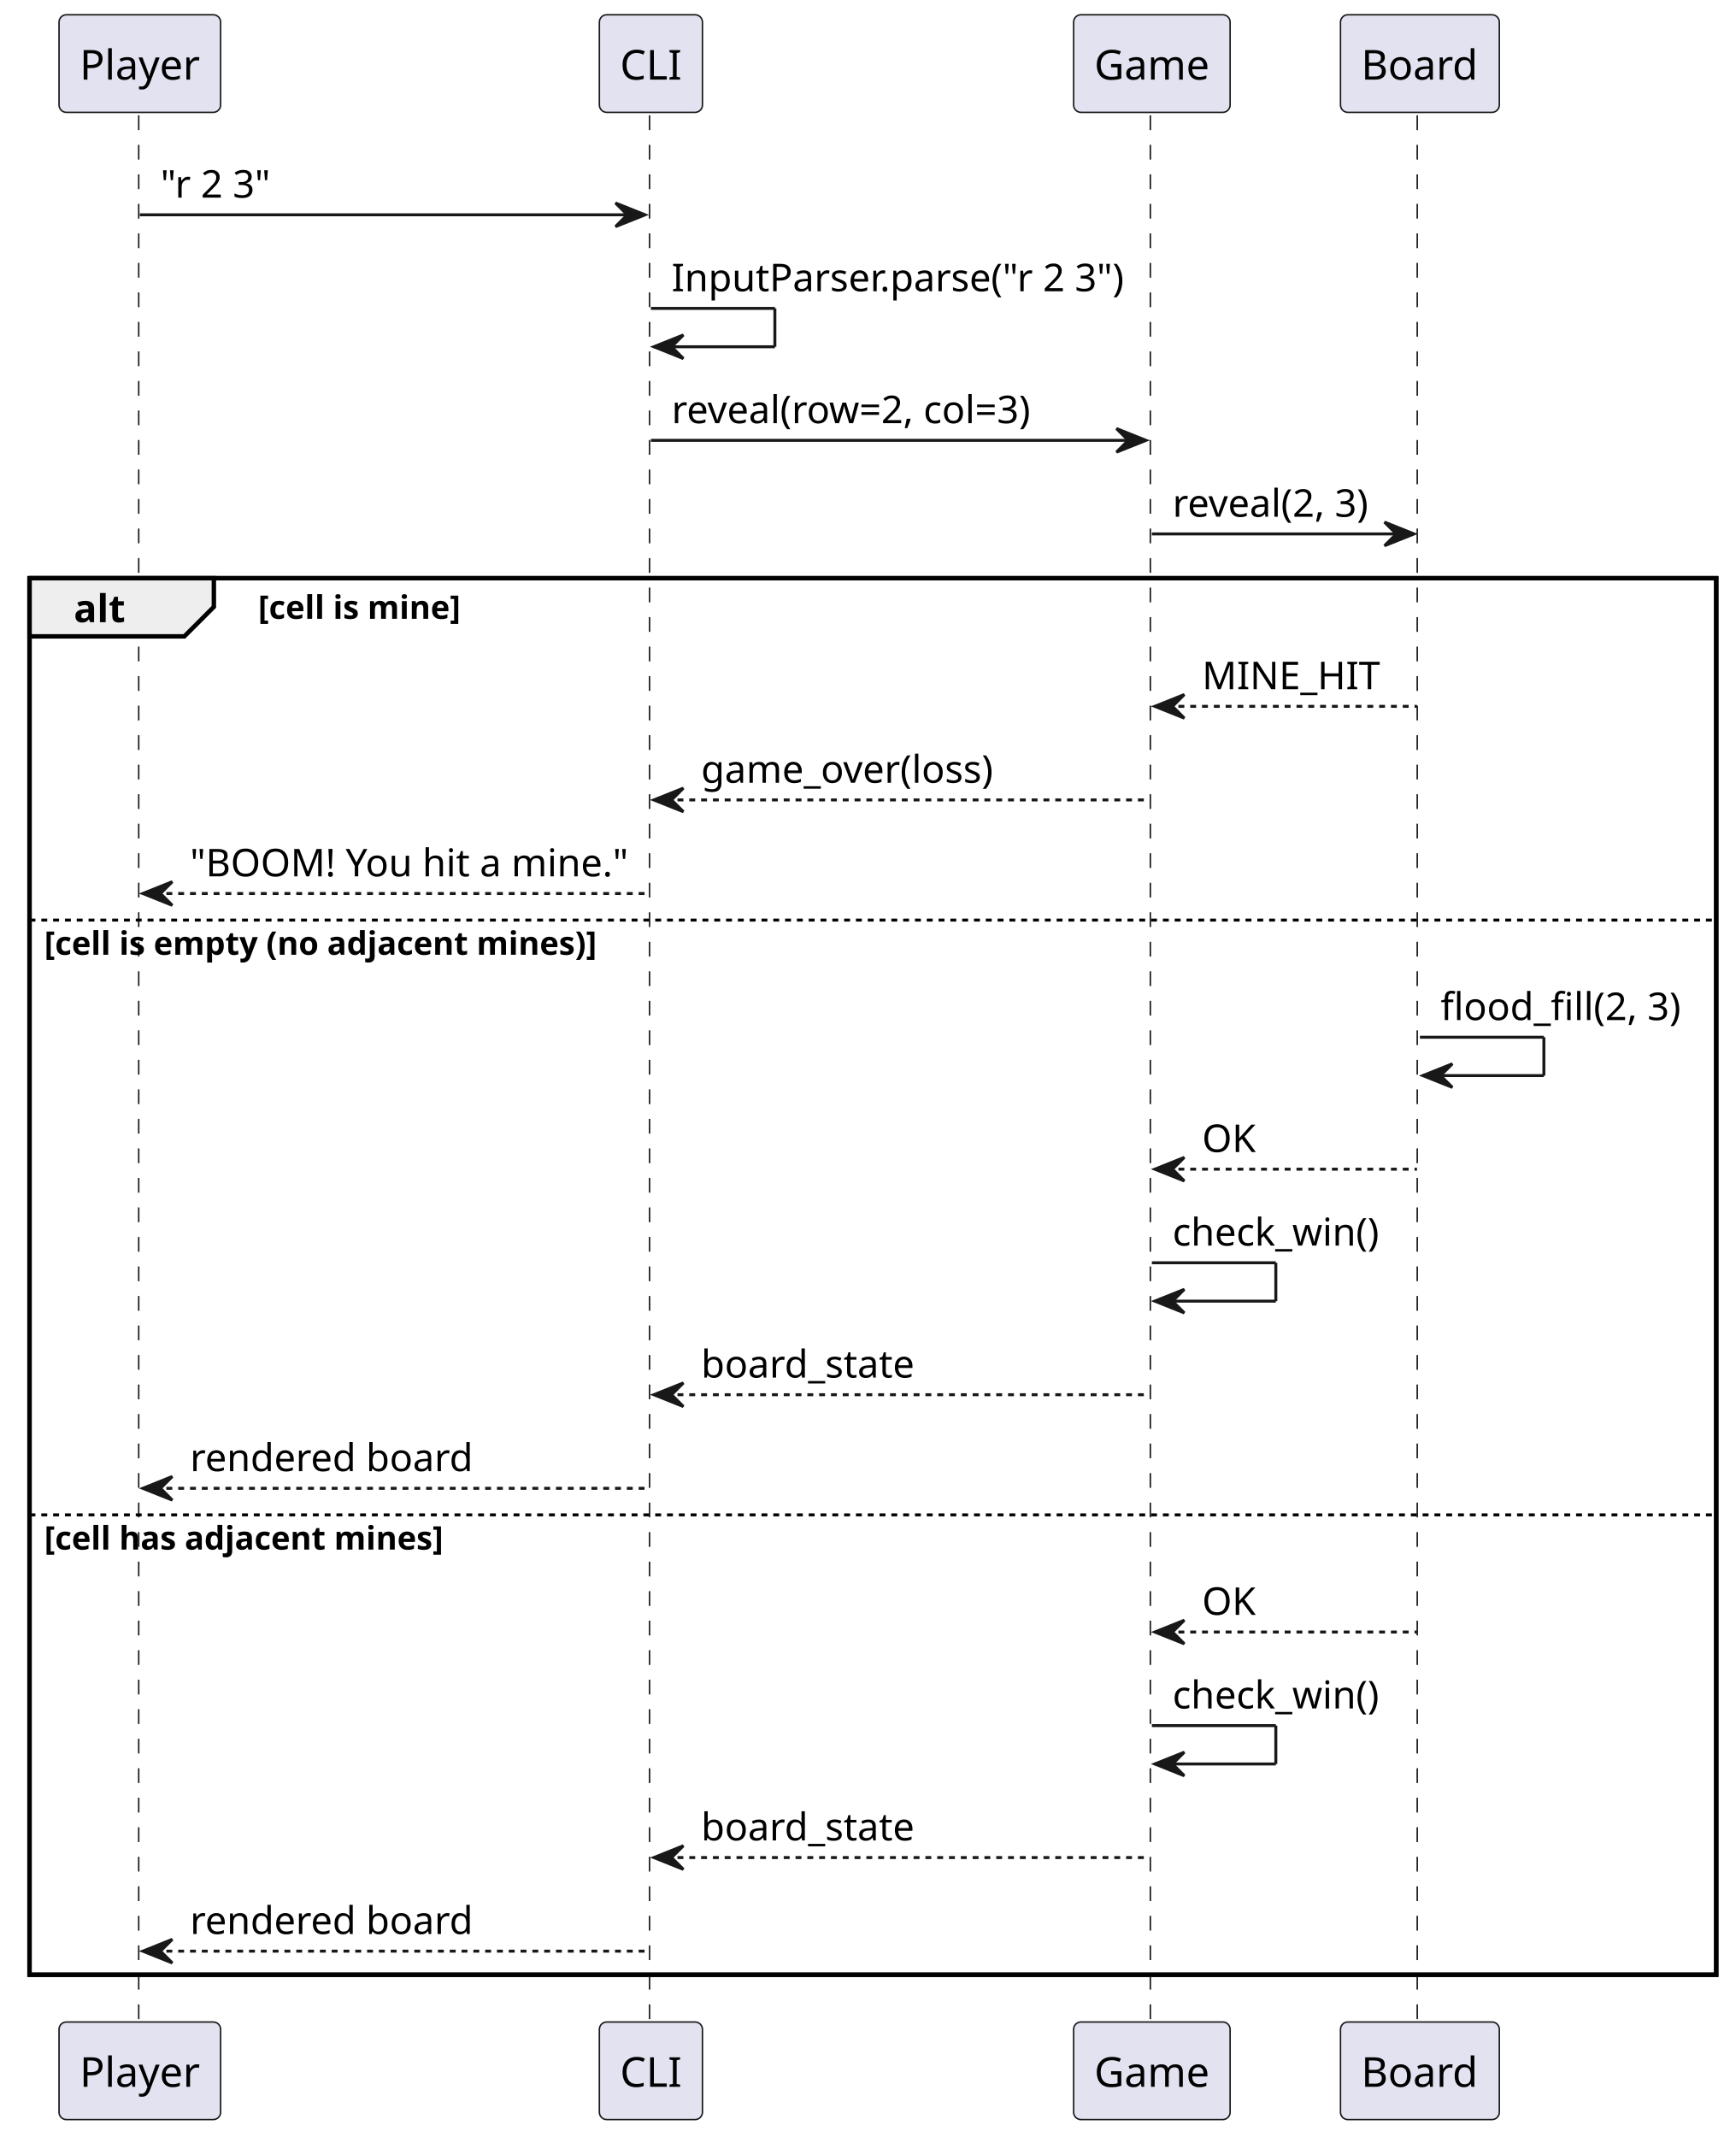
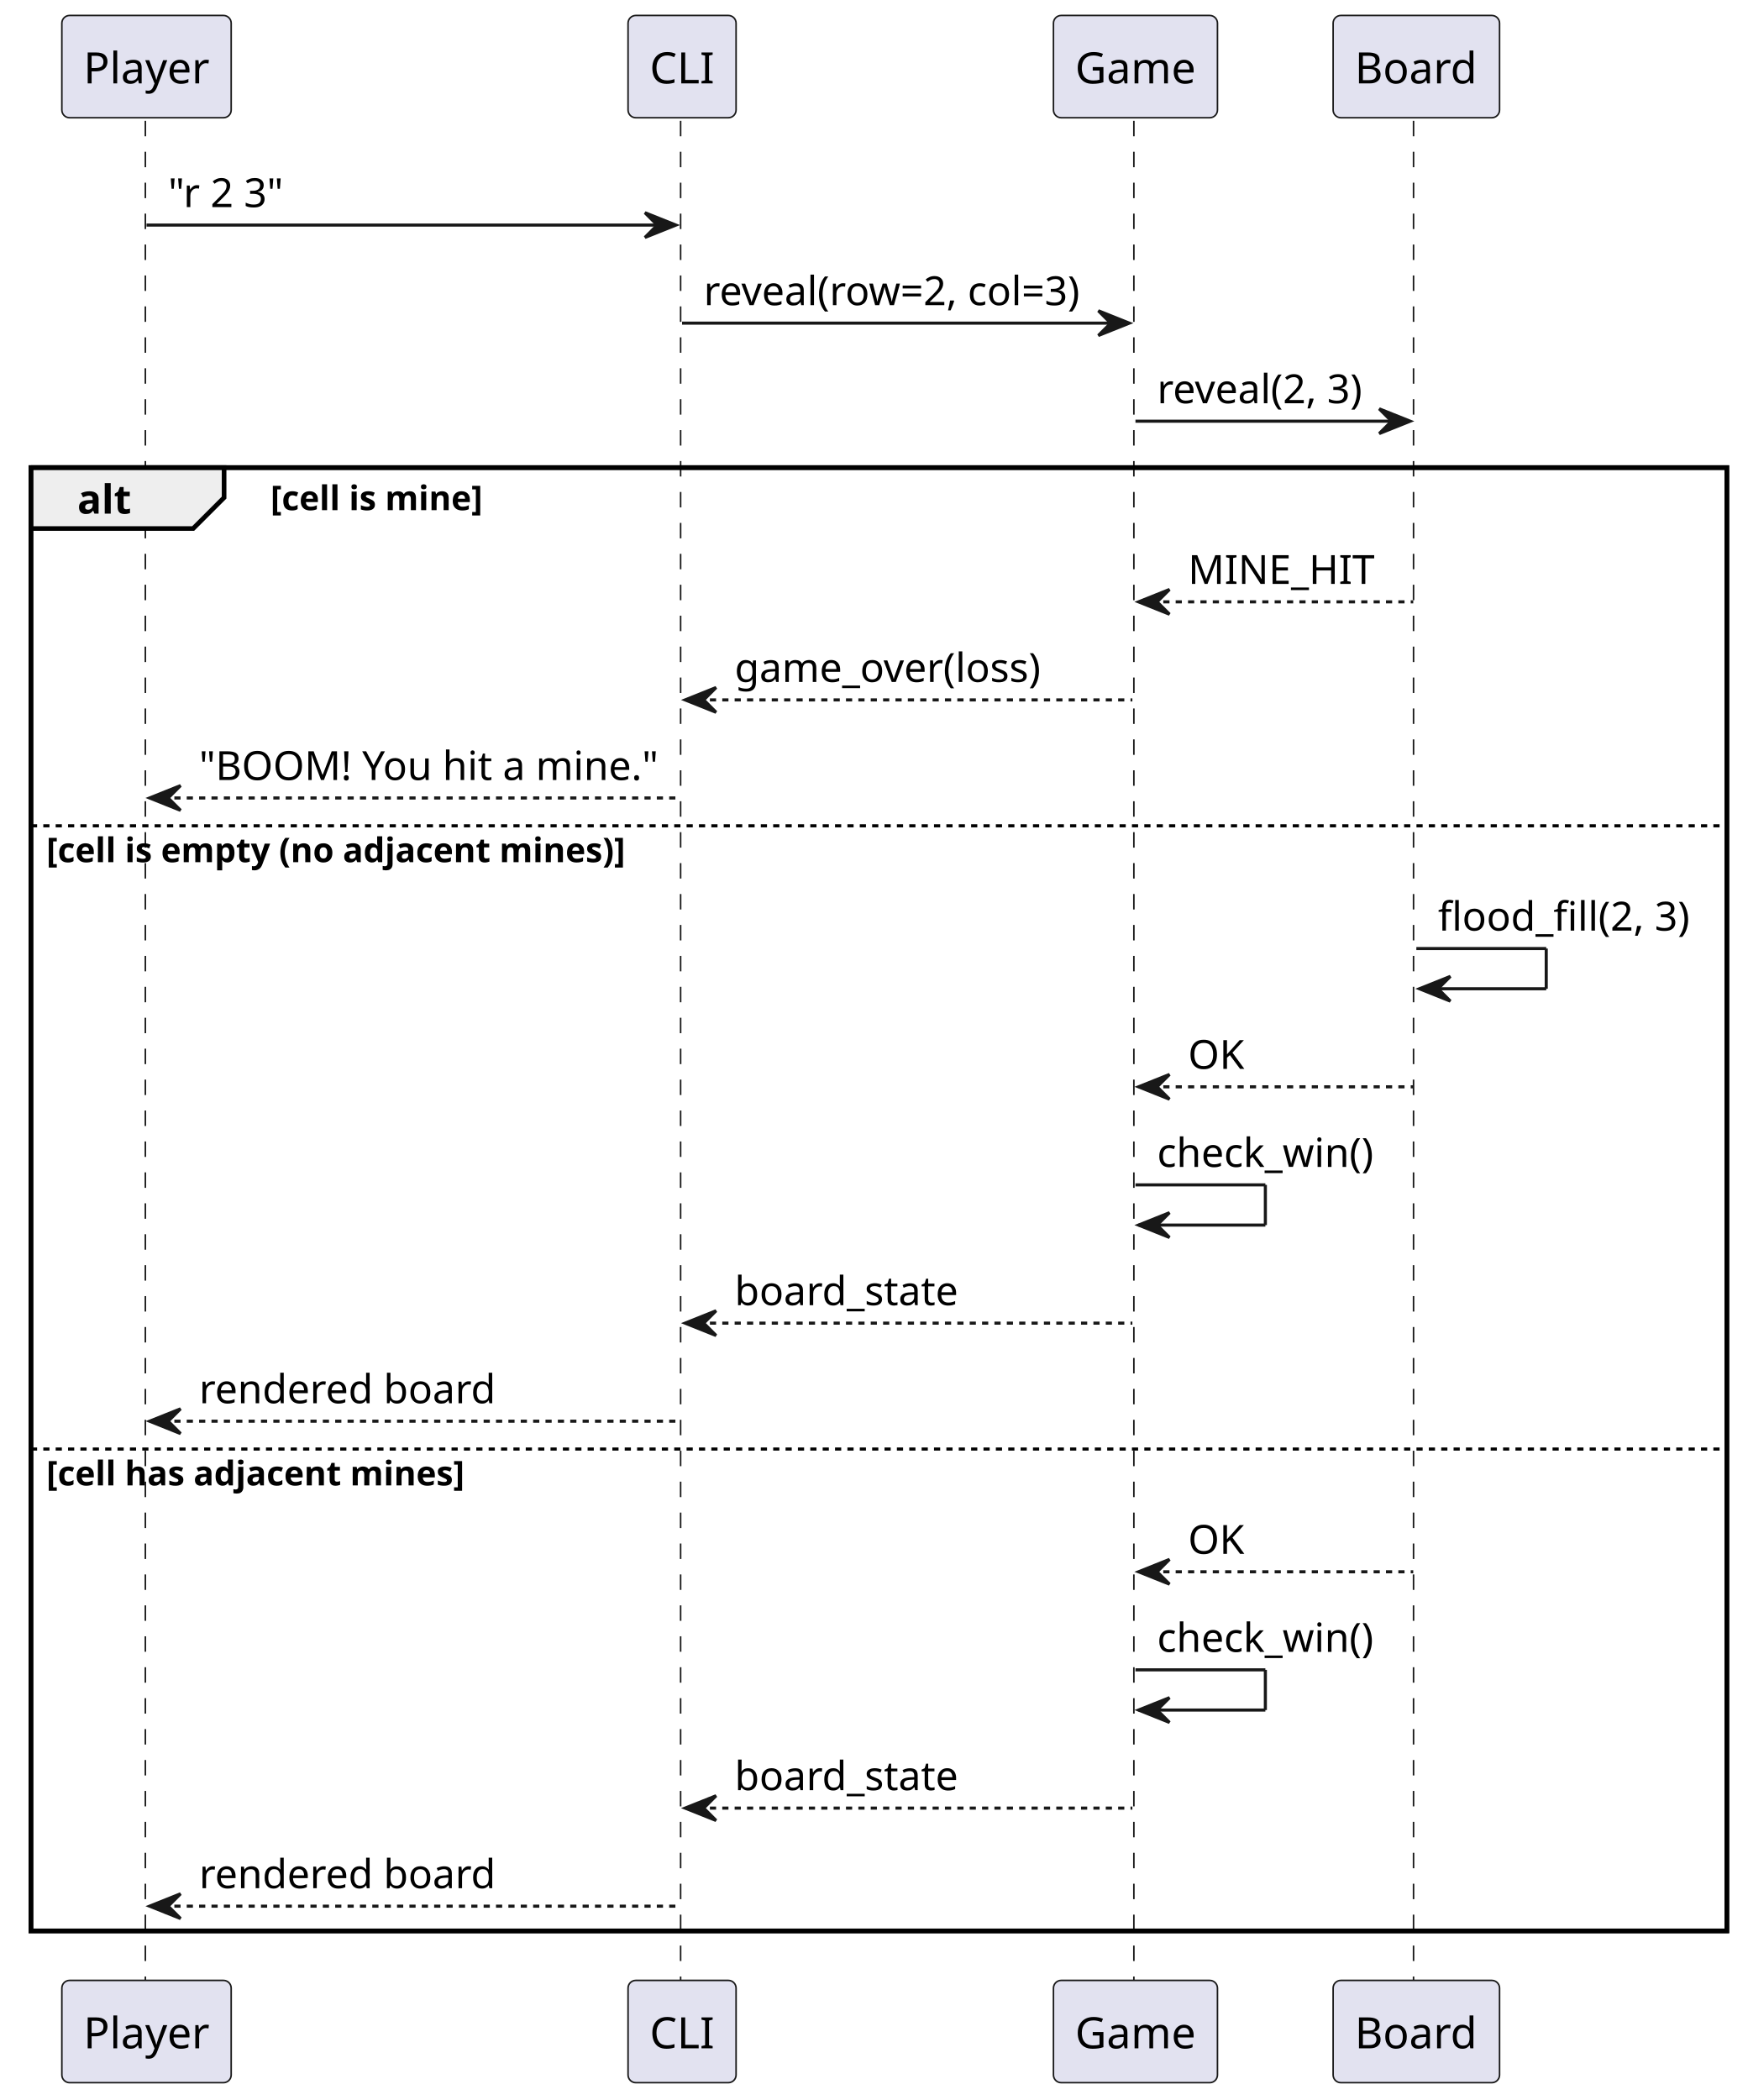
- <svg xmlns="http://www.w3.org/2000/svg" contentStyleType="text/css" data-diagram-type="SEQUENCE" height="724px" preserveAspectRatio="none" style="width:588px;height:724px;background:#FFFFFF;" version="1.1" viewBox="0 0 588 724" width="588px" zoomAndPan="magnify">
+ <svg xmlns="http://www.w3.org/2000/svg" contentStyleType="text/css" height="679px" preserveAspectRatio="none" style="width:565px;height:679px;background:#FFFFFF;" version="1.1" viewBox="0 0 565 679" width="565px" zoomAndPan="magnify">
  <defs />
  <g>
-     <rect fill="none" height="473.142" style="stroke:#000000;stroke-width:1.5;" width="571.479" x="10" y="195.892" />
-     <g class="participant-lifeline" data-entity-uid="part1" data-qualified-name="Player" id="part1-lifeline">
-       <g>
-         <rect fill="#000000" fill-opacity="0" height="646.966" width="8" x="43.377" y="39.068" />
-         <line style="stroke:#181818;stroke-width:0.5;stroke-dasharray:5,5;" x1="47" x2="47" y1="39.068" y2="686.034" />
-       </g>
-     </g>
-     <g class="participant-lifeline" data-entity-uid="part2" data-qualified-name="CLI" id="part2-lifeline">
-       <g>
-         <rect fill="#000000" fill-opacity="0" height="646.966" width="8" x="216.539" y="39.068" />
-         <line style="stroke:#181818;stroke-width:0.5;stroke-dasharray:5,5;" x1="220.074" x2="220.074" y1="39.068" y2="686.034" />
-       </g>
-     </g>
-     <g class="participant-lifeline" data-entity-uid="part3" data-qualified-name="Game" id="part3-lifeline">
-       <g>
-         <rect fill="#000000" fill-opacity="0" height="646.966" width="8" x="386.266" y="39.068" />
-         <line style="stroke:#181818;stroke-width:0.5;stroke-dasharray:5,5;" x1="389.75" x2="389.75" y1="39.068" y2="686.034" />
-       </g>
-     </g>
-     <g class="participant-lifeline" data-entity-uid="part4" data-qualified-name="Board" id="part4-lifeline">
-       <g>
-         <rect fill="#000000" fill-opacity="0" height="646.966" width="8" x="477.086" y="39.068" />
-         <line style="stroke:#181818;stroke-width:0.5;stroke-dasharray:5,5;" x1="480.178" x2="480.178" y1="39.068" y2="686.034" />
-       </g>
-     </g>
-     <g class="participant participant-head" data-entity-uid="part1" data-qualified-name="Player" id="part1-head">
-       <rect fill="#E2E2F0" height="33.068" rx="2.5" ry="2.5" style="stroke:#181818;stroke-width:0.5;" width="54.754" x="20" y="5" />
-       <text fill="#000000" font-family="sans-serif" font-size="14" lengthAdjust="spacing" textLength="40.754" x="27" y="26.966">Player</text>
-     </g>
-     <g class="participant participant-tail" data-entity-uid="part1" data-qualified-name="Player" id="part1-tail">
-       <rect fill="#E2E2F0" height="33.068" rx="2.5" ry="2.5" style="stroke:#181818;stroke-width:0.5;" width="54.754" x="20" y="685.034" />
-       <text fill="#000000" font-family="sans-serif" font-size="14" lengthAdjust="spacing" textLength="40.754" x="27" y="707">Player</text>
-     </g>
-     <g class="participant participant-head" data-entity-uid="part2" data-qualified-name="CLI" id="part2-head">
-       <rect fill="#E2E2F0" height="33.068" rx="2.5" ry="2.5" style="stroke:#181818;stroke-width:0.5;" width="34.93" x="203.074" y="5" />
-       <text fill="#000000" font-family="sans-serif" font-size="14" lengthAdjust="spacing" textLength="20.93" x="210.074" y="26.966">CLI</text>
-     </g>
-     <g class="participant participant-tail" data-entity-uid="part2" data-qualified-name="CLI" id="part2-tail">
-       <rect fill="#E2E2F0" height="33.068" rx="2.5" ry="2.5" style="stroke:#181818;stroke-width:0.5;" width="34.93" x="203.074" y="685.034" />
-       <text fill="#000000" font-family="sans-serif" font-size="14" lengthAdjust="spacing" textLength="20.93" x="210.074" y="707">CLI</text>
-     </g>
-     <g class="participant participant-head" data-entity-uid="part3" data-qualified-name="Game" id="part3-head">
-       <rect fill="#E2E2F0" height="33.068" rx="2.5" ry="2.5" style="stroke:#181818;stroke-width:0.5;" width="53.032" x="363.75" y="5" />
-       <text fill="#000000" font-family="sans-serif" font-size="14" lengthAdjust="spacing" textLength="39.032" x="370.75" y="26.966">Game</text>
-     </g>
-     <g class="participant participant-tail" data-entity-uid="part3" data-qualified-name="Game" id="part3-tail">
-       <rect fill="#E2E2F0" height="33.068" rx="2.5" ry="2.5" style="stroke:#181818;stroke-width:0.5;" width="53.032" x="363.75" y="685.034" />
-       <text fill="#000000" font-family="sans-serif" font-size="14" lengthAdjust="spacing" textLength="39.032" x="370.75" y="707">Game</text>
-     </g>
-     <g class="participant participant-head" data-entity-uid="part4" data-qualified-name="Board" id="part4-head">
-       <rect fill="#E2E2F0" height="33.068" rx="2.5" ry="2.5" style="stroke:#181818;stroke-width:0.5;" width="53.816" x="454.178" y="5" />
-       <text fill="#000000" font-family="sans-serif" font-size="14" lengthAdjust="spacing" textLength="39.816" x="461.178" y="26.966">Board</text>
-     </g>
-     <g class="participant participant-tail" data-entity-uid="part4" data-qualified-name="Board" id="part4-tail">
-       <rect fill="#E2E2F0" height="33.068" rx="2.5" ry="2.5" style="stroke:#181818;stroke-width:0.5;" width="53.816" x="454.178" y="685.034" />
-       <text fill="#000000" font-family="sans-serif" font-size="14" lengthAdjust="spacing" textLength="39.816" x="461.178" y="707">Board</text>
-     </g>
-     <g class="message" data-entity-1="part1" data-entity-2="part2" id="msg1">
-       <polygon fill="#181818" points="208.539,68.774,218.539,72.774,208.539,76.774,212.539,72.774" style="stroke:#181818;stroke-width:1;" />
-       <line style="stroke:#181818;stroke-width:1;" x1="47.377" x2="214.539" y1="72.774" y2="72.774" />
-       <text fill="#000000" font-family="sans-serif" font-size="13" lengthAdjust="spacing" textLength="37.609" x="54.377" y="66.965">"r 2 3"</text>
-     </g>
-     <g class="message" data-entity-1="part2" data-entity-2="part2" id="msg2">
-       <line style="stroke:#181818;stroke-width:1;" x1="220.539" x2="262.539" y1="104.48" y2="104.48" />
-       <line style="stroke:#181818;stroke-width:1;" x1="262.539" x2="262.539" y1="104.48" y2="117.48" />
-       <line style="stroke:#181818;stroke-width:1;" x1="221.539" x2="262.539" y1="117.48" y2="117.48" />
-       <polygon fill="#181818" points="231.539,113.48,221.539,117.48,231.539,121.48,227.539,117.48" style="stroke:#181818;stroke-width:1;" />
-       <text fill="#000000" font-family="sans-serif" font-size="13" lengthAdjust="spacing" textLength="155.727" x="227.539" y="98.671">InputParser.parse("r 2 3")</text>
-     </g>
-     <g class="message" data-entity-1="part2" data-entity-2="part3" id="msg3">
-       <polygon fill="#181818" points="378.266,145.186,388.266,149.186,378.266,153.186,382.266,149.186" style="stroke:#181818;stroke-width:1;" />
-       <line style="stroke:#181818;stroke-width:1;" x1="220.539" x2="384.266" y1="149.186" y2="149.186" />
-       <text fill="#000000" font-family="sans-serif" font-size="13" lengthAdjust="spacing" textLength="122.603" x="227.539" y="143.377">reveal(row=2, col=3)</text>
-     </g>
-     <g class="message" data-entity-1="part3" data-entity-2="part4" id="msg4">
-       <polygon fill="#181818" points="469.086,176.892,479.086,180.892,469.086,184.892,473.086,180.892" style="stroke:#181818;stroke-width:1;" />
-       <line style="stroke:#181818;stroke-width:1;" x1="390.266" x2="475.086" y1="180.892" y2="180.892" />
-       <text fill="#000000" font-family="sans-serif" font-size="13" lengthAdjust="spacing" textLength="66.82" x="397.266" y="175.083">reveal(2, 3)</text>
-     </g>
-     <path d="M10,195.892 L72.459,195.892 L72.459,205.598 L62.459,215.598 L10,215.598 L10,195.892" fill="#EEEEEE" style="stroke:#000000;stroke-width:1.5;" />
-     <rect fill="none" height="473.142" style="stroke:#000000;stroke-width:1.5;" width="571.479" x="10" y="195.892" />
-     <text fill="#000000" font-family="sans-serif" font-size="13" font-weight="bold" lengthAdjust="spacing" textLength="17.459" x="25" y="210.789">alt</text>
-     <text fill="#000000" font-family="sans-serif" font-size="11" font-weight="bold" lengthAdjust="spacing" textLength="68.573" x="87.459" y="209.651">[cell is mine]</text>
-     <g class="message" data-entity-1="part4" data-entity-2="part3" id="msg5">
-       <polygon fill="#181818" points="401.266,235.304,391.266,239.304,401.266,243.304,397.266,239.304" style="stroke:#181818;stroke-width:1;" />
-       <line style="stroke:#181818;stroke-width:1;stroke-dasharray:2,2;" x1="395.266" x2="480.086" y1="239.304" y2="239.304" />
-       <text fill="#000000" font-family="sans-serif" font-size="13" lengthAdjust="spacing" textLength="60.346" x="407.266" y="233.495">MINE_HIT</text>
-     </g>
-     <g class="message" data-entity-1="part3" data-entity-2="part2" id="msg6">
-       <polygon fill="#181818" points="231.539,267.01,221.539,271.01,231.539,275.01,227.539,271.01" style="stroke:#181818;stroke-width:1;" />
-       <line style="stroke:#181818;stroke-width:1;stroke-dasharray:2,2;" x1="225.539" x2="389.266" y1="271.01" y2="271.01" />
-       <text fill="#000000" font-family="sans-serif" font-size="13" lengthAdjust="spacing" textLength="99.19" x="237.539" y="265.201">game_over(loss)</text>
-     </g>
-     <g class="message" data-entity-1="part2" data-entity-2="part1" id="msg7">
-       <polygon fill="#181818" points="58.377,298.716,48.377,302.716,58.377,306.716,54.377,302.716" style="stroke:#181818;stroke-width:1;" />
-       <line style="stroke:#181818;stroke-width:1;stroke-dasharray:2,2;" x1="52.377" x2="219.539" y1="302.716" y2="302.716" />
-       <text fill="#000000" font-family="sans-serif" font-size="13" lengthAdjust="spacing" textLength="149.162" x="64.377" y="296.907">"BOOM! You hit a mine."</text>
-     </g>
-     <line style="stroke:#000000;stroke-width:1;stroke-dasharray:2,2;" x1="10" x2="581.479" y1="311.716" y2="311.716" />
-     <text fill="#000000" font-family="sans-serif" font-size="11" font-weight="bold" lengthAdjust="spacing" textLength="187.175" x="15" y="323.475">[cell is empty (no adjacent mines)]</text>
-     <g class="message" data-entity-1="part4" data-entity-2="part4" id="msg8">
-       <line style="stroke:#181818;stroke-width:1;" x1="481.086" x2="523.086" y1="351.404" y2="351.404" />
-       <line style="stroke:#181818;stroke-width:1;" x1="523.086" x2="523.086" y1="351.404" y2="364.404" />
-       <line style="stroke:#181818;stroke-width:1;" x1="482.086" x2="523.086" y1="364.404" y2="364.404" />
-       <polygon fill="#181818" points="492.086,360.404,482.086,364.404,492.086,368.404,488.086,364.404" style="stroke:#181818;stroke-width:1;" />
-       <text fill="#000000" font-family="sans-serif" font-size="13" lengthAdjust="spacing" textLength="81.393" x="488.086" y="345.595">flood_fill(2, 3)</text>
-     </g>
-     <g class="message" data-entity-1="part4" data-entity-2="part3" id="msg9">
-       <polygon fill="#181818" points="401.266,392.11,391.266,396.11,401.266,400.11,397.266,396.11" style="stroke:#181818;stroke-width:1;" />
-       <line style="stroke:#181818;stroke-width:1;stroke-dasharray:2,2;" x1="395.266" x2="480.086" y1="396.11" y2="396.11" />
-       <text fill="#000000" font-family="sans-serif" font-size="13" lengthAdjust="spacing" textLength="18.2" x="407.266" y="390.301">OK</text>
-     </g>
-     <g class="message" data-entity-1="part3" data-entity-2="part3" id="msg10">
-       <line style="stroke:#181818;stroke-width:1;" x1="390.266" x2="432.266" y1="427.816" y2="427.816" />
-       <line style="stroke:#181818;stroke-width:1;" x1="432.266" x2="432.266" y1="427.816" y2="440.816" />
-       <line style="stroke:#181818;stroke-width:1;" x1="391.266" x2="432.266" y1="440.816" y2="440.816" />
-       <polygon fill="#181818" points="401.266,436.816,391.266,440.816,401.266,444.816,397.266,440.816" style="stroke:#181818;stroke-width:1;" />
-       <text fill="#000000" font-family="sans-serif" font-size="13" lengthAdjust="spacing" textLength="69.966" x="397.266" y="422.007">check_win()</text>
-     </g>
-     <g class="message" data-entity-1="part3" data-entity-2="part2" id="msg11">
-       <polygon fill="#181818" points="231.539,468.522,221.539,472.522,231.539,476.522,227.539,472.522" style="stroke:#181818;stroke-width:1;" />
-       <line style="stroke:#181818;stroke-width:1;stroke-dasharray:2,2;" x1="225.539" x2="389.266" y1="472.522" y2="472.522" />
-       <text fill="#000000" font-family="sans-serif" font-size="13" lengthAdjust="spacing" textLength="72.527" x="237.539" y="466.713">board_state</text>
-     </g>
-     <g class="message" data-entity-1="part2" data-entity-2="part1" id="msg12">
-       <polygon fill="#181818" points="58.377,500.228,48.377,504.228,58.377,508.228,54.377,504.228" style="stroke:#181818;stroke-width:1;" />
-       <line style="stroke:#181818;stroke-width:1;stroke-dasharray:2,2;" x1="52.377" x2="219.539" y1="504.228" y2="504.228" />
-       <text fill="#000000" font-family="sans-serif" font-size="13" lengthAdjust="spacing" textLength="96.655" x="64.377" y="498.419">rendered board</text>
-     </g>
-     <line style="stroke:#000000;stroke-width:1;stroke-dasharray:2,2;" x1="10" x2="581.479" y1="513.228" y2="513.228" />
-     <text fill="#000000" font-family="sans-serif" font-size="11" font-weight="bold" lengthAdjust="spacing" textLength="135.178" x="15" y="524.987">[cell has adjacent mines]</text>
-     <g class="message" data-entity-1="part4" data-entity-2="part3" id="msg13">
-       <polygon fill="#181818" points="401.266,548.916,391.266,552.916,401.266,556.916,397.266,552.916" style="stroke:#181818;stroke-width:1;" />
-       <line style="stroke:#181818;stroke-width:1;stroke-dasharray:2,2;" x1="395.266" x2="480.086" y1="552.916" y2="552.916" />
-       <text fill="#000000" font-family="sans-serif" font-size="13" lengthAdjust="spacing" textLength="18.2" x="407.266" y="547.107">OK</text>
-     </g>
-     <g class="message" data-entity-1="part3" data-entity-2="part3" id="msg14">
-       <line style="stroke:#181818;stroke-width:1;" x1="390.266" x2="432.266" y1="584.622" y2="584.622" />
-       <line style="stroke:#181818;stroke-width:1;" x1="432.266" x2="432.266" y1="584.622" y2="597.622" />
-       <line style="stroke:#181818;stroke-width:1;" x1="391.266" x2="432.266" y1="597.622" y2="597.622" />
-       <polygon fill="#181818" points="401.266,593.622,391.266,597.622,401.266,601.622,397.266,597.622" style="stroke:#181818;stroke-width:1;" />
-       <text fill="#000000" font-family="sans-serif" font-size="13" lengthAdjust="spacing" textLength="69.966" x="397.266" y="578.813">check_win()</text>
-     </g>
-     <g class="message" data-entity-1="part3" data-entity-2="part2" id="msg15">
-       <polygon fill="#181818" points="231.539,625.328,221.539,629.328,231.539,633.328,227.539,629.328" style="stroke:#181818;stroke-width:1;" />
-       <line style="stroke:#181818;stroke-width:1;stroke-dasharray:2,2;" x1="225.539" x2="389.266" y1="629.328" y2="629.328" />
-       <text fill="#000000" font-family="sans-serif" font-size="13" lengthAdjust="spacing" textLength="72.527" x="237.539" y="623.519">board_state</text>
-     </g>
-     <g class="message" data-entity-1="part2" data-entity-2="part1" id="msg16">
-       <polygon fill="#181818" points="58.377,657.034,48.377,661.034,58.377,665.034,54.377,661.034" style="stroke:#181818;stroke-width:1;" />
-       <line style="stroke:#181818;stroke-width:1;stroke-dasharray:2,2;" x1="52.377" x2="219.539" y1="661.034" y2="661.034" />
-       <text fill="#000000" font-family="sans-serif" font-size="13" lengthAdjust="spacing" textLength="96.655" x="64.377" y="655.225">rendered board</text>
-     </g>
+     <rect fill="none" height="473.142" style="stroke:#000000;stroke-width:1.5;" width="548.355" x="10" y="151.186" />
+     <line style="stroke:#181818;stroke-width:0.5;stroke-dasharray:5.0,5.0;" x1="47" x2="47" y1="39.068" y2="641.328" />
+     <line style="stroke:#181818;stroke-width:0.5;stroke-dasharray:5.0,5.0;" x1="220.074" x2="220.074" y1="39.068" y2="641.328" />
+     <line style="stroke:#181818;stroke-width:0.5;stroke-dasharray:5.0,5.0;" x1="366.626" x2="366.626" y1="39.068" y2="641.328" />
+     <line style="stroke:#181818;stroke-width:0.5;stroke-dasharray:5.0,5.0;" x1="457.054" x2="457.054" y1="39.068" y2="641.328" />
+     <rect fill="#E2E2F0" height="33.068" rx="2.5" ry="2.5" style="stroke:#181818;stroke-width:0.5;" width="54.754" x="20" y="5" />
+     <text fill="#000000" font-family="sans-serif" font-size="14" lengthAdjust="spacing" textLength="40.754" x="27" y="26.966">Player</text>
+     <rect fill="#E2E2F0" height="33.068" rx="2.5" ry="2.5" style="stroke:#181818;stroke-width:0.5;" width="54.754" x="20" y="640.328" />
+     <text fill="#000000" font-family="sans-serif" font-size="14" lengthAdjust="spacing" textLength="40.754" x="27" y="662.294">Player</text>
+     <rect fill="#E2E2F0" height="33.068" rx="2.5" ry="2.5" style="stroke:#181818;stroke-width:0.5;" width="34.93" x="203.074" y="5" />
+     <text fill="#000000" font-family="sans-serif" font-size="14" lengthAdjust="spacing" textLength="20.93" x="210.074" y="26.966">CLI</text>
+     <rect fill="#E2E2F0" height="33.068" rx="2.5" ry="2.5" style="stroke:#181818;stroke-width:0.5;" width="34.93" x="203.074" y="640.328" />
+     <text fill="#000000" font-family="sans-serif" font-size="14" lengthAdjust="spacing" textLength="20.93" x="210.074" y="662.294">CLI</text>
+     <rect fill="#E2E2F0" height="33.068" rx="2.5" ry="2.5" style="stroke:#181818;stroke-width:0.5;" width="53.032" x="340.626" y="5" />
+     <text fill="#000000" font-family="sans-serif" font-size="14" lengthAdjust="spacing" textLength="39.032" x="347.626" y="26.966">Game</text>
+     <rect fill="#E2E2F0" height="33.068" rx="2.5" ry="2.5" style="stroke:#181818;stroke-width:0.5;" width="53.032" x="340.626" y="640.328" />
+     <text fill="#000000" font-family="sans-serif" font-size="14" lengthAdjust="spacing" textLength="39.032" x="347.626" y="662.294">Game</text>
+     <rect fill="#E2E2F0" height="33.068" rx="2.5" ry="2.5" style="stroke:#181818;stroke-width:0.5;" width="53.816" x="431.054" y="5" />
+     <text fill="#000000" font-family="sans-serif" font-size="14" lengthAdjust="spacing" textLength="39.816" x="438.054" y="26.966">Board</text>
+     <rect fill="#E2E2F0" height="33.068" rx="2.5" ry="2.5" style="stroke:#181818;stroke-width:0.5;" width="53.816" x="431.054" y="640.328" />
+     <text fill="#000000" font-family="sans-serif" font-size="14" lengthAdjust="spacing" textLength="39.816" x="438.054" y="662.294">Board</text>
+     <polygon fill="#181818" points="208.539,68.774,218.539,72.774,208.539,76.774,212.539,72.774" style="stroke:#181818;stroke-width:1;" />
+     <line style="stroke:#181818;stroke-width:1;" x1="47.377" x2="214.539" y1="72.774" y2="72.774" />
+     <text fill="#000000" font-family="sans-serif" font-size="13" lengthAdjust="spacing" textLength="37.609" x="54.377" y="66.965">"r 2 3"</text>
+     <polygon fill="#181818" points="355.142,100.48,365.142,104.48,355.142,108.48,359.142,104.48" style="stroke:#181818;stroke-width:1;" />
+     <line style="stroke:#181818;stroke-width:1;" x1="220.539" x2="361.142" y1="104.48" y2="104.48" />
+     <text fill="#000000" font-family="sans-serif" font-size="13" lengthAdjust="spacing" textLength="122.603" x="227.539" y="98.671">reveal(row=2, col=3)</text>
+     <polygon fill="#181818" points="445.962,132.186,455.962,136.186,445.962,140.186,449.962,136.186" style="stroke:#181818;stroke-width:1;" />
+     <line style="stroke:#181818;stroke-width:1;" x1="367.142" x2="451.962" y1="136.186" y2="136.186" />
+     <text fill="#000000" font-family="sans-serif" font-size="13" lengthAdjust="spacing" textLength="66.82" x="374.142" y="130.377">reveal(2, 3)</text>
+     <path d="M10,151.186 L72.459,151.186 L72.459,160.892 L62.459,170.892 L10,170.892 L10,151.186 " fill="#EEEEEE" style="stroke:#000000;stroke-width:1.5;" />
+     <rect fill="none" height="473.142" style="stroke:#000000;stroke-width:1.5;" width="548.355" x="10" y="151.186" />
+     <text fill="#000000" font-family="sans-serif" font-size="13" font-weight="bold" lengthAdjust="spacing" textLength="17.459" x="25" y="166.083">alt</text>
+     <text fill="#000000" font-family="sans-serif" font-size="11" font-weight="bold" lengthAdjust="spacing" textLength="68.573" x="87.459" y="164.945">[cell is mine]</text>
+     <polygon fill="#181818" points="378.142,190.598,368.142,194.598,378.142,198.598,374.142,194.598" style="stroke:#181818;stroke-width:1;" />
+     <line style="stroke:#181818;stroke-width:1;stroke-dasharray:2.0,2.0;" x1="372.142" x2="456.962" y1="194.598" y2="194.598" />
+     <text fill="#000000" font-family="sans-serif" font-size="13" lengthAdjust="spacing" textLength="60.346" x="384.142" y="188.789">MINE_HIT</text>
+     <polygon fill="#181818" points="231.539,222.304,221.539,226.304,231.539,230.304,227.539,226.304" style="stroke:#181818;stroke-width:1;" />
+     <line style="stroke:#181818;stroke-width:1;stroke-dasharray:2.0,2.0;" x1="225.539" x2="366.142" y1="226.304" y2="226.304" />
+     <text fill="#000000" font-family="sans-serif" font-size="13" lengthAdjust="spacing" textLength="99.19" x="237.539" y="220.495">game_over(loss)</text>
+     <polygon fill="#181818" points="58.377,254.01,48.377,258.01,58.377,262.01,54.377,258.01" style="stroke:#181818;stroke-width:1;" />
+     <line style="stroke:#181818;stroke-width:1;stroke-dasharray:2.0,2.0;" x1="52.377" x2="219.539" y1="258.01" y2="258.01" />
+     <text fill="#000000" font-family="sans-serif" font-size="13" lengthAdjust="spacing" textLength="149.162" x="64.377" y="252.201">"BOOM! You hit a mine."</text>
+     <line style="stroke:#000000;stroke-width:1;stroke-dasharray:2.0,2.0;" x1="10" x2="558.355" y1="267.01" y2="267.01" />
+     <text fill="#000000" font-family="sans-serif" font-size="11" font-weight="bold" lengthAdjust="spacing" textLength="187.175" x="15" y="278.769">[cell is empty (no adjacent mines)]</text>
+     <line style="stroke:#181818;stroke-width:1;" x1="457.962" x2="499.962" y1="306.698" y2="306.698" />
+     <line style="stroke:#181818;stroke-width:1;" x1="499.962" x2="499.962" y1="306.698" y2="319.698" />
+     <line style="stroke:#181818;stroke-width:1;" x1="458.962" x2="499.962" y1="319.698" y2="319.698" />
+     <polygon fill="#181818" points="468.962,315.698,458.962,319.698,468.962,323.698,464.962,319.698" style="stroke:#181818;stroke-width:1;" />
+     <text fill="#000000" font-family="sans-serif" font-size="13" lengthAdjust="spacing" textLength="81.393" x="464.962" y="300.889">flood_fill(2, 3)</text>
+     <polygon fill="#181818" points="378.142,347.404,368.142,351.404,378.142,355.404,374.142,351.404" style="stroke:#181818;stroke-width:1;" />
+     <line style="stroke:#181818;stroke-width:1;stroke-dasharray:2.0,2.0;" x1="372.142" x2="456.962" y1="351.404" y2="351.404" />
+     <text fill="#000000" font-family="sans-serif" font-size="13" lengthAdjust="spacing" textLength="18.2" x="384.142" y="345.595">OK</text>
+     <line style="stroke:#181818;stroke-width:1;" x1="367.142" x2="409.142" y1="383.11" y2="383.11" />
+     <line style="stroke:#181818;stroke-width:1;" x1="409.142" x2="409.142" y1="383.11" y2="396.11" />
+     <line style="stroke:#181818;stroke-width:1;" x1="368.142" x2="409.142" y1="396.11" y2="396.11" />
+     <polygon fill="#181818" points="378.142,392.11,368.142,396.11,378.142,400.11,374.142,396.11" style="stroke:#181818;stroke-width:1;" />
+     <text fill="#000000" font-family="sans-serif" font-size="13" lengthAdjust="spacing" textLength="69.966" x="374.142" y="377.301">check_win()</text>
+     <polygon fill="#181818" points="231.539,423.816,221.539,427.816,231.539,431.816,227.539,427.816" style="stroke:#181818;stroke-width:1;" />
+     <line style="stroke:#181818;stroke-width:1;stroke-dasharray:2.0,2.0;" x1="225.539" x2="366.142" y1="427.816" y2="427.816" />
+     <text fill="#000000" font-family="sans-serif" font-size="13" lengthAdjust="spacing" textLength="72.527" x="237.539" y="422.007">board_state</text>
+     <polygon fill="#181818" points="58.377,455.522,48.377,459.522,58.377,463.522,54.377,459.522" style="stroke:#181818;stroke-width:1;" />
+     <line style="stroke:#181818;stroke-width:1;stroke-dasharray:2.0,2.0;" x1="52.377" x2="219.539" y1="459.522" y2="459.522" />
+     <text fill="#000000" font-family="sans-serif" font-size="13" lengthAdjust="spacing" textLength="96.655" x="64.377" y="453.713">rendered board</text>
+     <line style="stroke:#000000;stroke-width:1;stroke-dasharray:2.0,2.0;" x1="10" x2="558.355" y1="468.522" y2="468.522" />
+     <text fill="#000000" font-family="sans-serif" font-size="11" font-weight="bold" lengthAdjust="spacing" textLength="135.178" x="15" y="480.281">[cell has adjacent mines]</text>
+     <polygon fill="#181818" points="378.142,504.21,368.142,508.21,378.142,512.21,374.142,508.21" style="stroke:#181818;stroke-width:1;" />
+     <line style="stroke:#181818;stroke-width:1;stroke-dasharray:2.0,2.0;" x1="372.142" x2="456.962" y1="508.21" y2="508.21" />
+     <text fill="#000000" font-family="sans-serif" font-size="13" lengthAdjust="spacing" textLength="18.2" x="384.142" y="502.401">OK</text>
+     <line style="stroke:#181818;stroke-width:1;" x1="367.142" x2="409.142" y1="539.916" y2="539.916" />
+     <line style="stroke:#181818;stroke-width:1;" x1="409.142" x2="409.142" y1="539.916" y2="552.916" />
+     <line style="stroke:#181818;stroke-width:1;" x1="368.142" x2="409.142" y1="552.916" y2="552.916" />
+     <polygon fill="#181818" points="378.142,548.916,368.142,552.916,378.142,556.916,374.142,552.916" style="stroke:#181818;stroke-width:1;" />
+     <text fill="#000000" font-family="sans-serif" font-size="13" lengthAdjust="spacing" textLength="69.966" x="374.142" y="534.107">check_win()</text>
+     <polygon fill="#181818" points="231.539,580.622,221.539,584.622,231.539,588.622,227.539,584.622" style="stroke:#181818;stroke-width:1;" />
+     <line style="stroke:#181818;stroke-width:1;stroke-dasharray:2.0,2.0;" x1="225.539" x2="366.142" y1="584.622" y2="584.622" />
+     <text fill="#000000" font-family="sans-serif" font-size="13" lengthAdjust="spacing" textLength="72.527" x="237.539" y="578.813">board_state</text>
+     <polygon fill="#181818" points="58.377,612.328,48.377,616.328,58.377,620.328,54.377,616.328" style="stroke:#181818;stroke-width:1;" />
+     <line style="stroke:#181818;stroke-width:1;stroke-dasharray:2.0,2.0;" x1="52.377" x2="219.539" y1="616.328" y2="616.328" />
+     <text fill="#000000" font-family="sans-serif" font-size="13" lengthAdjust="spacing" textLength="96.655" x="64.377" y="610.519">rendered board</text>
  </g>
</svg>
